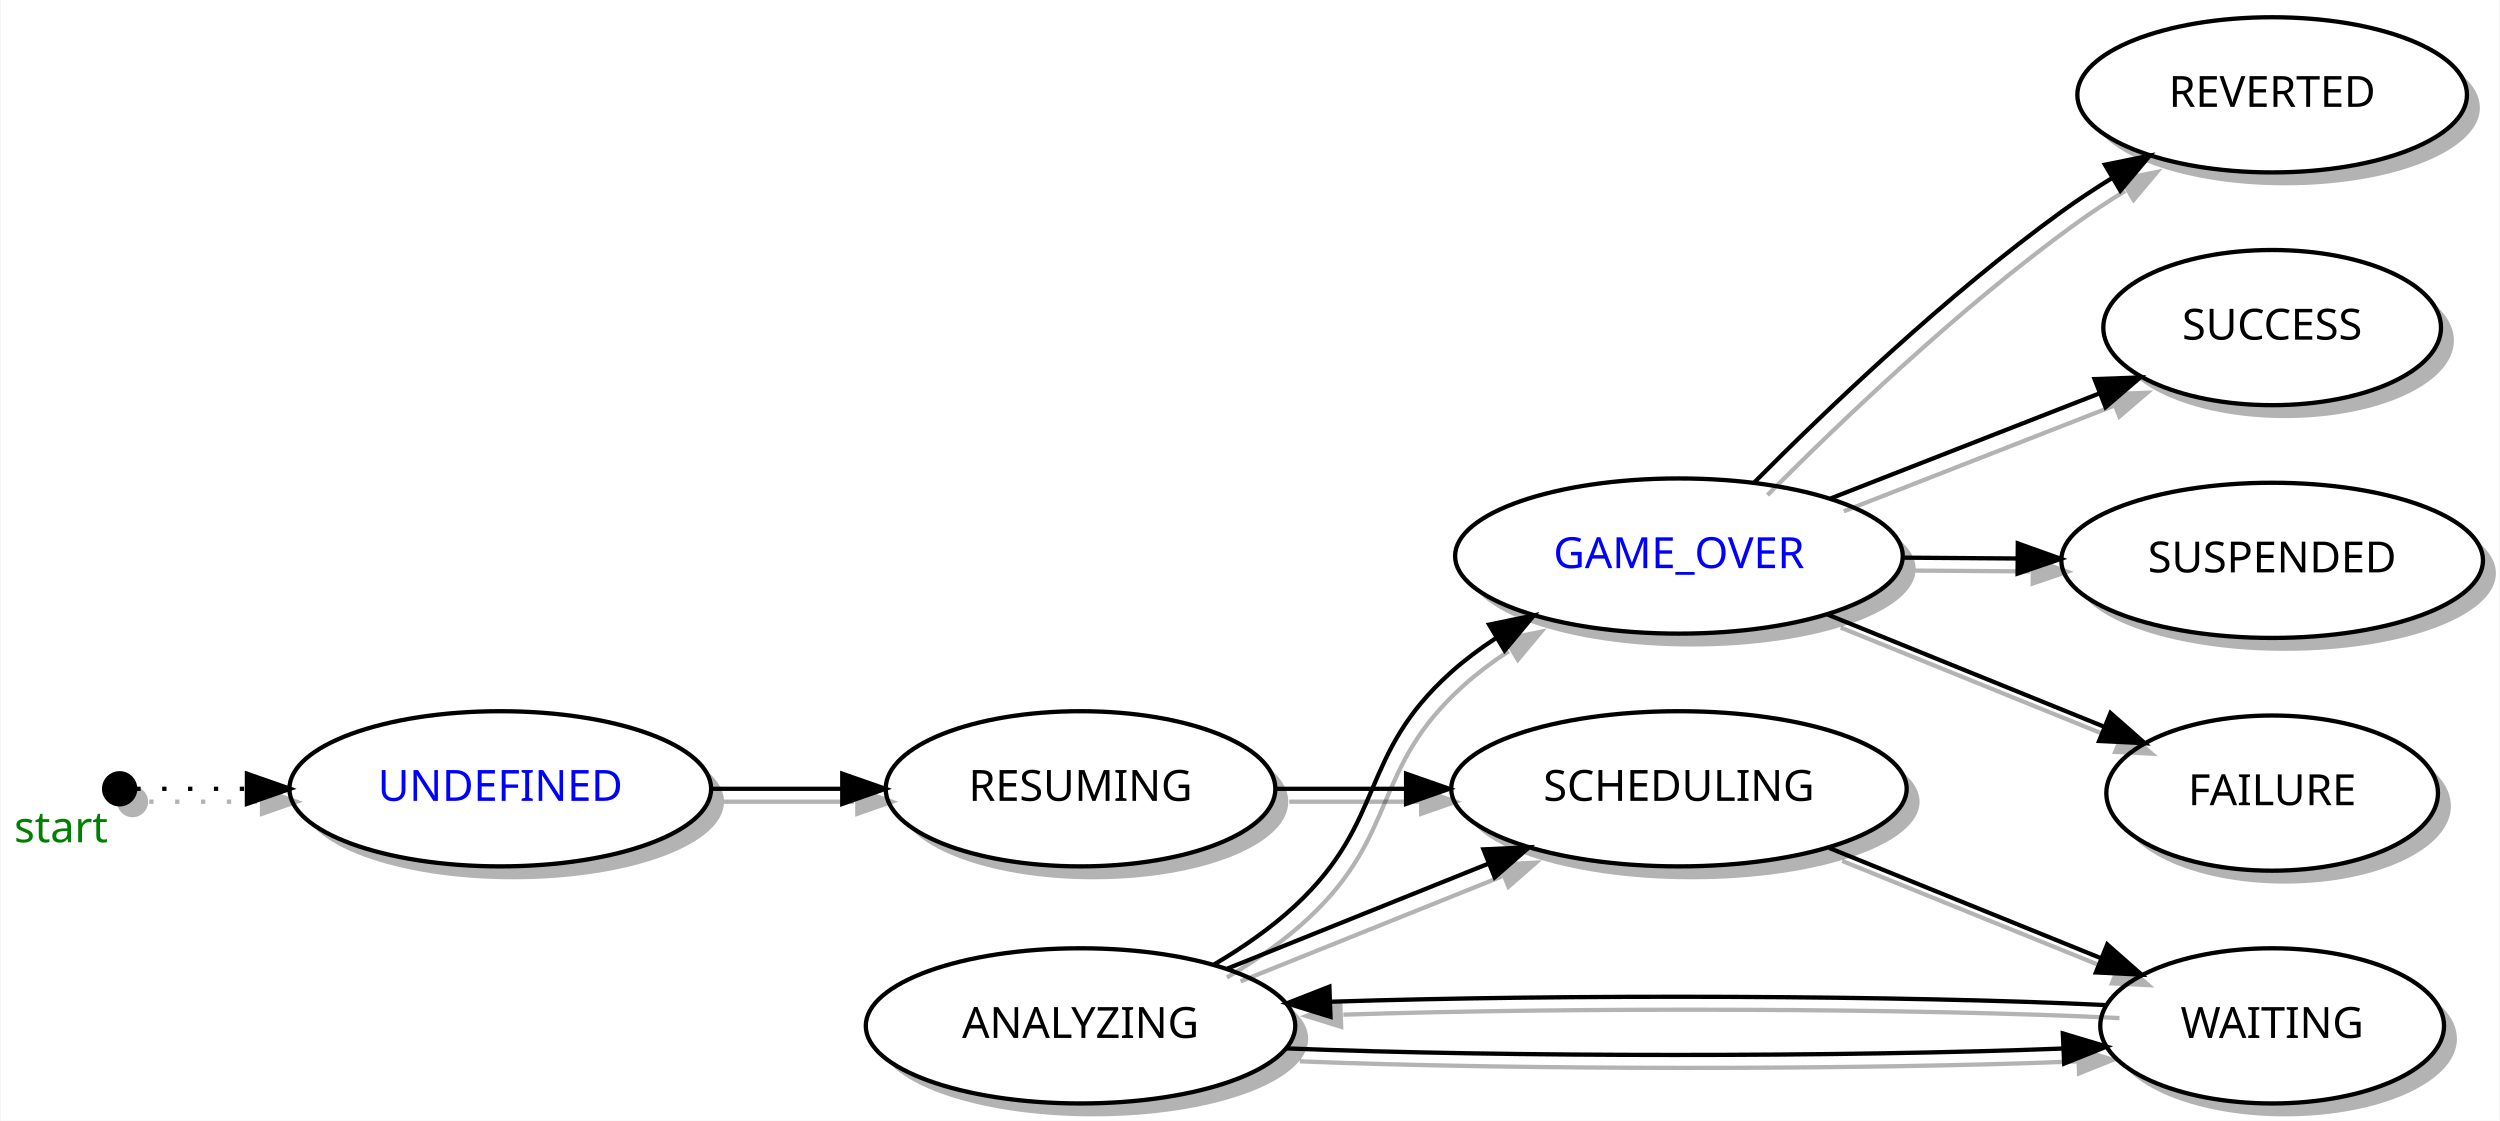
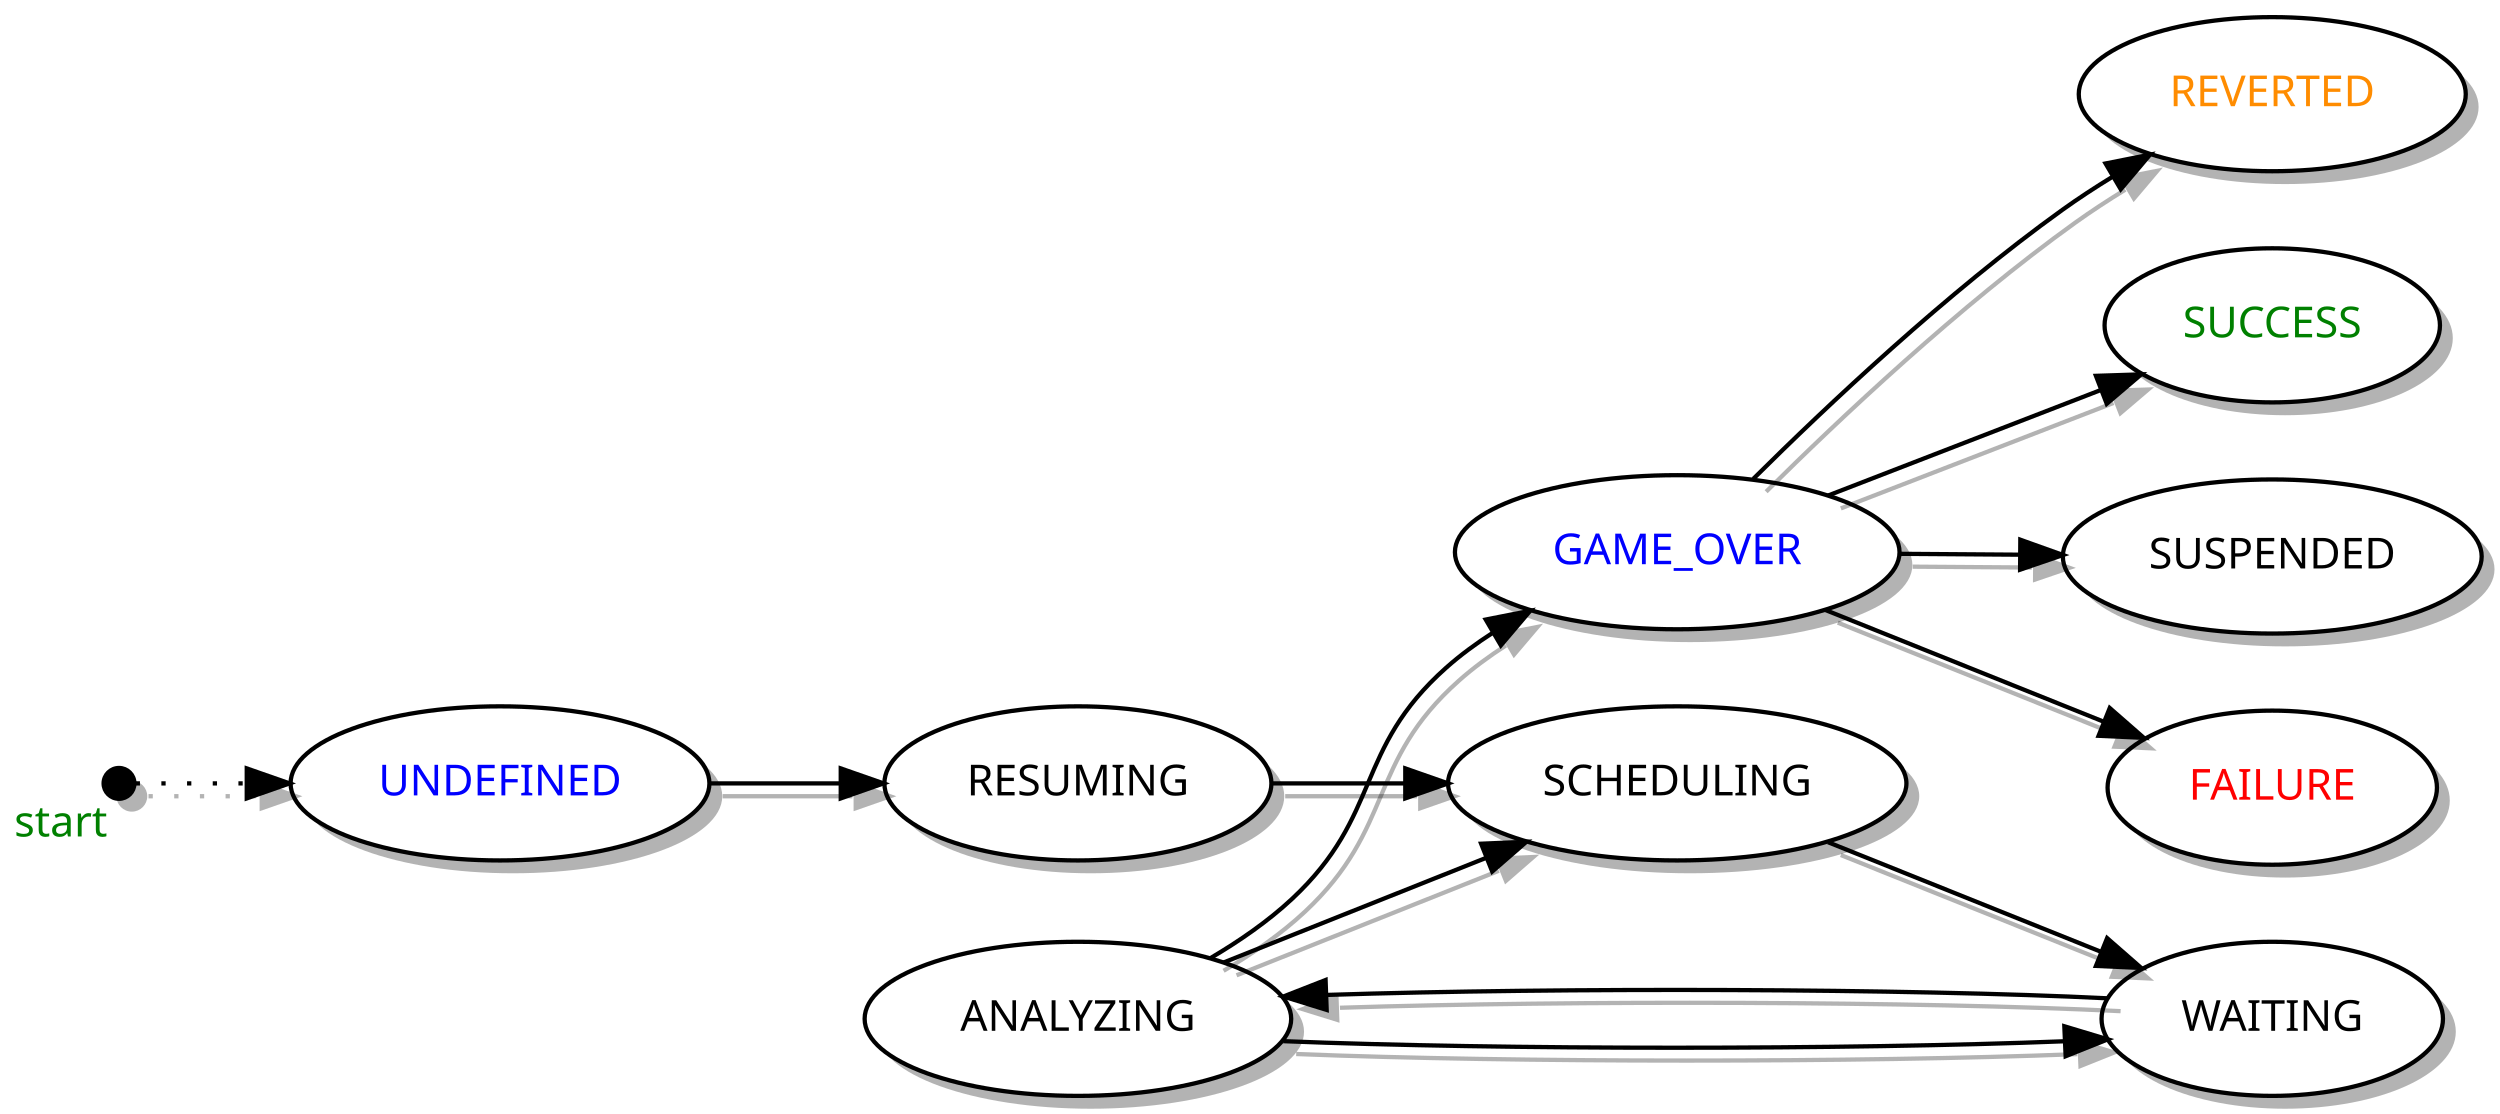
- <svg xmlns="http://www.w3.org/2000/svg" width="580pt" height="260pt" viewBox="0.00 0.00 579.69 260.00" preserveAspectRatio="xMidYMid meet" zoomAndPan="magnify" version="1.1" contentScriptType="application/ecmascript" contentStyleType="text/css">
+ <svg xmlns="http://www.w3.org/2000/svg" width="584pt" height="260pt" viewBox="0.00 0.00 583.60 260.00" preserveAspectRatio="xMidYMid meet" zoomAndPan="magnify" version="1.1" contentScriptType="application/ecmascript" contentStyleType="text/css">
  <defs>
    <linearGradient id="white" x1="0%" y1="0%" x2="0%" y2="0%">
      <stop offset="0%" style="stop-color:rgb(255,255,255);stop-opacity:1" />
    </linearGradient>
    <linearGradient id="black" x1="0%" y1="0%" x2="0%" y2="0%">
      <stop offset="0%" style="stop-color:rgb(0,0,0);stop-opacity:1" />
    </linearGradient>
    <linearGradient id="aquamarine" x1="0%" y1="0%" x2="100%" y2="100%">
      <stop offset="0%" style="stop-color:rgb(255,255,255);stop-opacity:1" />
      <stop offset="100%" style="stop-color:rgb(127,255,212);stop-opacity:1" />
    </linearGradient>
    <linearGradient id="azure" x1="0%" y1="0%" x2="100%" y2="100%">
      <stop offset="0%" style="stop-color:rgb(255,255,255);stop-opacity:1" />
      <stop offset="100%" style="stop-color:rgb(240,255,255);stop-opacity:1" />
    </linearGradient>
    <linearGradient id="blue" x1="0%" y1="0%" x2="100%" y2="100%">
      <stop offset="0%" style="stop-color:rgb(255,255,255);stop-opacity:1" />
      <stop offset="100%" style="stop-color:rgb(0,0,255);stop-opacity:1" />
    </linearGradient>
    <linearGradient id="blueviolet" x1="0%" y1="0%" x2="100%" y2="100%">
      <stop offset="0%" style="stop-color:rgb(255,255,255);stop-opacity:1" />
      <stop offset="100%" style="stop-color:rgb(138,43,226);stop-opacity:1" />
    </linearGradient>
    <linearGradient id="brown" x1="0%" y1="0%" x2="100%" y2="100%">
      <stop offset="0%" style="stop-color:rgb(255,255,255);stop-opacity:1" />
      <stop offset="100%" style="stop-color:rgb(165,42,42);stop-opacity:1" />
    </linearGradient>
    <linearGradient id="cadetblue" x1="0%" y1="0%" x2="100%" y2="100%">
      <stop offset="0%" style="stop-color:rgb(255,255,255);stop-opacity:1" />
      <stop offset="100%" style="stop-color:rgb(95,158,160);stop-opacity:1" />
    </linearGradient>
    <linearGradient id="chocolate" x1="0%" y1="0%" x2="100%" y2="100%">
      <stop offset="0%" style="stop-color:rgb(255,255,255);stop-opacity:1" />
      <stop offset="100%" style="stop-color:rgb(210,105,30);stop-opacity:1" />
    </linearGradient>
    <linearGradient id="cornflowerblue" x1="0%" y1="0%" x2="100%" y2="100%">
      <stop offset="0%" style="stop-color:rgb(255,255,255);stop-opacity:1" />
      <stop offset="100%" style="stop-color:rgb(100,149,237);stop-opacity:1" />
    </linearGradient>
    <linearGradient id="crimson" x1="0%" y1="0%" x2="100%" y2="100%">
      <stop offset="0%" style="stop-color:rgb(255,255,255);stop-opacity:1" />
      <stop offset="100%" style="stop-color:rgb(220,20,60);stop-opacity:1" />
    </linearGradient>
    <linearGradient id="cyan" x1="0%" y1="0%" x2="100%" y2="100%">
      <stop offset="0%" style="stop-color:rgb(255,255,255);stop-opacity:1" />
      <stop offset="100%" style="stop-color:rgb(0,255,255);stop-opacity:1" />
    </linearGradient>
    <linearGradient id="darkgreen" x1="0%" y1="0%" x2="100%" y2="100%">
      <stop offset="0%" style="stop-color:rgb(255,255,255);stop-opacity:1" />
      <stop offset="100%" style="stop-color:rgb(0,100,0);stop-opacity:1" />
    </linearGradient>
    <linearGradient id="darkorange" x1="0%" y1="0%" x2="100%" y2="100%">
      <stop offset="0%" style="stop-color:rgb(255,255,255);stop-opacity:1" />
      <stop offset="100%" style="stop-color:rgb(255,140,0);stop-opacity:1" />
    </linearGradient>
    <linearGradient id="gold" x1="0%" y1="0%" x2="100%" y2="100%">
      <stop offset="0%" style="stop-color:rgb(255,255,255);stop-opacity:1" />
      <stop offset="100%" style="stop-color:rgb(255,215,0);stop-opacity:1" />
    </linearGradient>
    <linearGradient id="gray" x1="0%" y1="0%" x2="100%" y2="100%">
      <stop offset="0%" style="stop-color:rgb(255,255,255);stop-opacity:1" />
      <stop offset="100%" style="stop-color:rgb(192,192,192);stop-opacity:1" />
    </linearGradient>
    <linearGradient id="greenyellow" x1="0%" y1="0%" x2="100%" y2="100%">
      <stop offset="0%" style="stop-color:rgb(255,255,255);stop-opacity:1" />
      <stop offset="100%" style="stop-color:rgb(173,255,47);stop-opacity:1" />
    </linearGradient>
    <linearGradient id="green" x1="0%" y1="0%" x2="100%" y2="100%">
      <stop offset="0%" style="stop-color:rgb(255,255,255);stop-opacity:1" />
      <stop offset="100%" style="stop-color:rgb(0,255,0);stop-opacity:1" />
    </linearGradient>
    <linearGradient id="grey" x1="0%" y1="0%" x2="100%" y2="100%">
      <stop offset="0%" style="stop-color:rgb(255,255,255);stop-opacity:1" />
      <stop offset="100%" style="stop-color:rgb(192,192,192);stop-opacity:1" />
    </linearGradient>
    <linearGradient id="hotpink" x1="0%" y1="0%" x2="100%" y2="100%">
      <stop offset="0%" style="stop-color:rgb(255,255,255);stop-opacity:1" />
      <stop offset="100%" style="stop-color:rgb(255,105,180);stop-opacity:1" />
    </linearGradient>
    <linearGradient id="indianred" x1="0%" y1="0%" x2="100%" y2="100%">
      <stop offset="0%" style="stop-color:rgb(255,255,255);stop-opacity:1" />
      <stop offset="100%" style="stop-color:rgb(205,92,92);stop-opacity:1" />
    </linearGradient>
    <linearGradient id="indigo" x1="0%" y1="0%" x2="100%" y2="100%">
      <stop offset="0%" style="stop-color:rgb(255,255,255);stop-opacity:1" />
      <stop offset="100%" style="stop-color:rgb(75,0,130);stop-opacity:1" />
    </linearGradient>
    <linearGradient id="lavender" x1="0%" y1="0%" x2="100%" y2="100%">
      <stop offset="0%" style="stop-color:rgb(255,255,255);stop-opacity:1" />
      <stop offset="100%" style="stop-color:rgb(230,230,250);stop-opacity:1" />
    </linearGradient>
    <linearGradient id="lightblue" x1="0%" y1="0%" x2="100%" y2="100%">
      <stop offset="0%" style="stop-color:rgb(255,255,255);stop-opacity:1" />
      <stop offset="100%" style="stop-color:rgb(173,216,230);stop-opacity:1" />
    </linearGradient>
    <linearGradient id="lightgray" x1="0%" y1="0%" x2="100%" y2="100%">
      <stop offset="0%" style="stop-color:rgb(255,255,255);stop-opacity:1" />
      <stop offset="100%" style="stop-color:rgb(211,211,211);stop-opacity:1" />
    </linearGradient>
    <linearGradient id="lightgrey" x1="0%" y1="0%" x2="100%" y2="100%">
      <stop offset="0%" style="stop-color:rgb(255,255,255);stop-opacity:1" />
      <stop offset="100%" style="stop-color:rgb(211,211,211);stop-opacity:1" />
    </linearGradient>
    <linearGradient id="magenta" x1="0%" y1="0%" x2="100%" y2="100%">
      <stop offset="0%" style="stop-color:rgb(255,255,255);stop-opacity:1" />
      <stop offset="100%" style="stop-color:rgb(255,0,255);stop-opacity:1" />
    </linearGradient>
    <linearGradient id="maroon" x1="0%" y1="0%" x2="100%" y2="100%">
      <stop offset="0%" style="stop-color:rgb(255,255,255);stop-opacity:1" />
      <stop offset="100%" style="stop-color:rgb(176,48,96);stop-opacity:1" />
    </linearGradient>
    <linearGradient id="mediumblue" x1="0%" y1="0%" x2="100%" y2="100%">
      <stop offset="0%" style="stop-color:rgb(255,255,255);stop-opacity:1" />
      <stop offset="100%" style="stop-color:rgb(0,0,205);stop-opacity:1" />
    </linearGradient>
    <linearGradient id="mediumpurple" x1="0%" y1="0%" x2="100%" y2="100%">
      <stop offset="0%" style="stop-color:rgb(255,255,255);stop-opacity:1" />
      <stop offset="100%" style="stop-color:rgb(147,112,219);stop-opacity:1" />
    </linearGradient>
    <linearGradient id="orange" x1="0%" y1="0%" x2="100%" y2="100%">
      <stop offset="0%" style="stop-color:rgb(255,255,255);stop-opacity:1" />
      <stop offset="100%" style="stop-color:rgb(255,165,0);stop-opacity:1" />
    </linearGradient>
    <linearGradient id="pink" x1="0%" y1="0%" x2="100%" y2="100%">
      <stop offset="0%" style="stop-color:rgb(255,255,255);stop-opacity:1" />
      <stop offset="100%" style="stop-color:rgb(255,192,203);stop-opacity:1" />
    </linearGradient>
    <linearGradient id="purple" x1="0%" y1="0%" x2="100%" y2="100%">
      <stop offset="0%" style="stop-color:rgb(255,255,255);stop-opacity:1" />
      <stop offset="100%" style="stop-color:rgb(160,32,240);stop-opacity:1" />
    </linearGradient>
    <linearGradient id="red" x1="0%" y1="0%" x2="100%" y2="100%">
      <stop offset="0%" style="stop-color:rgb(255,255,255);stop-opacity:1" />
      <stop offset="100%" style="stop-color:rgb(255,0,0);stop-opacity:1" />
    </linearGradient>
    <linearGradient id="steelblue" x1="0%" y1="0%" x2="100%" y2="100%">
      <stop offset="0%" style="stop-color:rgb(255,255,255);stop-opacity:1" />
      <stop offset="100%" style="stop-color:rgb(70,130,180);stop-opacity:1" />
    </linearGradient>
    <linearGradient id="violet" x1="0%" y1="0%" x2="100%" y2="100%">
      <stop offset="0%" style="stop-color:rgb(255,255,255);stop-opacity:1" />
      <stop offset="100%" style="stop-color:rgb(238,130,238);stop-opacity:1" />
    </linearGradient>
    <linearGradient id="yellow" x1="0%" y1="0%" x2="100%" y2="100%">
      <stop offset="0%" style="stop-color:rgb(255,255,255);stop-opacity:1" />
      <stop offset="100%" style="stop-color:rgb(255,255,0);stop-opacity:1" />
    </linearGradient>
    <linearGradient id="none" x1="0%" y1="0%" x2="100%" y2="100%">
      <stop offset="0%" style="stop-color:rgb(255,255,255);stop-opacity:1" />
      <stop offset="100%" style="stop-color:rgb(255,255,255);stop-opacity:1" />
    </linearGradient>
  </defs>
  <g id="graph0" class="graph" transform="scale(1 1) rotate(0) translate(4 256)">
-     <polygon fill="white" stroke="none" points="-4,4 -4,-256 575.691,-256 575.691,4 -4,4" />
+     <polygon fill="white" stroke="white" points="-4,4 -4,-256 579.6,-256 579.6,4 -4,4" />
    <g id="node1" class="node">
-       <ellipse fill="none" stroke="black" cx="385.357" cy="-127" rx="51.931" ry="18" style="fill: black; stroke: none; fill-opacity:0.3" transform="translate(3,3)" />
-       <ellipse fill="none" stroke="black" cx="385.357" cy="-127" rx="51.931" ry="18" style="fill:url(#none);stroke:black;" />
-       <text text-anchor="middle" x="385.357" y="-124.2" font-family="Times,serif" font-size="11.00" fill="blue" style="font-size:10px; font-family:Verdana">GAME_OVER</text>
+       <ellipse fill="none" stroke="black" cx="387.6" cy="-127" rx="51.931" ry="18" style="fill: black; stroke: none; fill-opacity:0.3" transform="translate(3,3)" />
+       <ellipse fill="none" stroke="black" cx="387.6" cy="-127" rx="51.931" ry="18" style="fill:url(#none);stroke:black;" />
+       <text text-anchor="middle" x="387.6" y="-124.2" font-family="Times,serif" font-size="11.00" fill="blue" style="font-size:10px; font-family:Verdana">GAME_OVER</text>
    </g>
    <g id="node2" class="node">
-       <ellipse fill="none" stroke="black" cx="522.983" cy="-234" rx="45.201" ry="18" style="fill: black; stroke: none; fill-opacity:0.3" transform="translate(3,3)" />
-       <ellipse fill="none" stroke="black" cx="522.983" cy="-234" rx="45.201" ry="18" style="fill:url(#none);stroke:black;" />
-       <text text-anchor="middle" x="522.983" y="-231.2" font-family="Times,serif" font-size="11.00" style="font-size:10px; font-family:Verdana">REVERTED</text>
+       <ellipse fill="none" stroke="black" cx="526.6" cy="-234" rx="45.201" ry="18" style="fill: black; stroke: none; fill-opacity:0.3" transform="translate(3,3)" />
+       <ellipse fill="none" stroke="black" cx="526.6" cy="-234" rx="45.201" ry="18" style="fill:url(#none);stroke:black;" />
+       <text text-anchor="middle" x="526.6" y="-231.2" font-family="Times,serif" font-size="11.00" fill="darkorange" style="font-size:10px; font-family:Verdana">REVERTED</text>
    </g>
    <g id="edge1" class="edge">
-       <polygon fill="black" stroke="black" points="484.197,-217.79 494.584,-219.879 487.766,-211.769 484.197,-217.79" style="fill: black; stroke: none; fill-opacity:0.3" transform="translate(3,3)" />
-       <path fill="none" stroke="black" d="M402.891,-144.144C419.872,-161.228 447.529,-187.637 474.274,-207 477.929,-209.646 481.866,-212.238 485.855,-214.705" style="fill: none; stroke: black; stroke-opacity:0.3" transform="translate(3,3)" />
-       <polygon fill="black" stroke="black" points="484.197,-217.79 494.584,-219.879 487.766,-211.769 484.197,-217.79" style="fill:url(#black);stroke:black;" />
-       <path fill="none" stroke="black" d="M402.891,-144.144C419.872,-161.228 447.529,-187.637 474.274,-207 477.929,-209.646 481.866,-212.238 485.855,-214.705" />
+       <polygon fill="black" stroke="black" points="487.655,-217.812 498.049,-219.87 491.207,-211.78 487.655,-217.812" style="fill: black; stroke: none; fill-opacity:0.3" transform="translate(3,3)" />
+       <path fill="none" stroke="black" d="M405.365,-144.138C422.577,-161.218 450.59,-187.623 477.6,-207 481.283,-209.642 485.248,-212.231 489.264,-214.697" style="fill: none; stroke: black; stroke-opacity:0.3" transform="translate(3,3)" />
+       <polygon fill="black" stroke="black" points="487.655,-217.812 498.049,-219.87 491.207,-211.78 487.655,-217.812" style="fill:url(#black);stroke:black;" />
+       <path fill="none" stroke="black" d="M405.365,-144.138C422.577,-161.218 450.59,-187.623 477.6,-207 481.283,-209.642 485.248,-212.231 489.264,-214.697" />
    </g>
    <g id="node3" class="node">
-       <ellipse fill="none" stroke="black" cx="522.983" cy="-180" rx="39.174" ry="18" style="fill: black; stroke: none; fill-opacity:0.3" transform="translate(3,3)" />
-       <ellipse fill="none" stroke="black" cx="522.983" cy="-180" rx="39.174" ry="18" style="fill:url(#none);stroke:black;" />
-       <text text-anchor="middle" x="522.983" y="-177.2" font-family="Times,serif" font-size="11.00" style="font-size:10px; font-family:Verdana">SUCCESS</text>
+       <ellipse fill="none" stroke="black" cx="526.6" cy="-180" rx="39.174" ry="18" style="fill: black; stroke: none; fill-opacity:0.3" transform="translate(3,3)" />
+       <ellipse fill="none" stroke="black" cx="526.6" cy="-180" rx="39.174" ry="18" style="fill:url(#none);stroke:black;" />
+       <text text-anchor="middle" x="526.6" y="-177.2" font-family="Times,serif" font-size="11.00" fill="green" style="font-size:10px; font-family:Verdana">SUCCESS</text>
    </g>
    <g id="edge2" class="edge">
-       <polygon fill="black" stroke="black" points="481.788,-168.05 492.376,-168.43 484.336,-161.531 481.788,-168.05" style="fill: black; stroke: none; fill-opacity:0.3" transform="translate(3,3)" />
-       <path fill="none" stroke="black" d="M420.581,-140.374C439.598,-147.806 463.331,-157.08 483.054,-164.787" style="fill: none; stroke: black; stroke-opacity:0.3" transform="translate(3,3)" />
-       <polygon fill="black" stroke="black" points="481.788,-168.05 492.376,-168.43 484.336,-161.531 481.788,-168.05" style="fill:url(#black);stroke:black;" />
-       <path fill="none" stroke="black" d="M420.581,-140.374C439.598,-147.806 463.331,-157.08 483.054,-164.787" />
+       <polygon fill="black" stroke="black" points="485.408,-168.204 495.997,-168.548 487.933,-161.675 485.408,-168.204" style="fill: black; stroke: none; fill-opacity:0.3" transform="translate(3,3)" />
+       <path fill="none" stroke="black" d="M422.817,-140.237C442.161,-147.721 466.418,-157.105 486.509,-164.877" style="fill: none; stroke: black; stroke-opacity:0.3" transform="translate(3,3)" />
+       <polygon fill="black" stroke="black" points="485.408,-168.204 495.997,-168.548 487.933,-161.675 485.408,-168.204" style="fill:url(#black);stroke:black;" />
+       <path fill="none" stroke="black" d="M422.817,-140.237C442.161,-147.721 466.418,-157.105 486.509,-164.877" />
    </g>
    <g id="node4" class="node">
-       <ellipse fill="none" stroke="black" cx="522.983" cy="-126" rx="48.918" ry="18" style="fill: black; stroke: none; fill-opacity:0.3" transform="translate(3,3)" />
-       <ellipse fill="none" stroke="black" cx="522.983" cy="-126" rx="48.918" ry="18" style="fill:url(#none);stroke:black;" />
-       <text text-anchor="middle" x="522.983" y="-123.2" font-family="Times,serif" font-size="11.00" style="font-size:10px; font-family:Verdana">SUSPENDED</text>
+       <ellipse fill="none" stroke="black" cx="526.6" cy="-126" rx="48.918" ry="18" style="fill: black; stroke: none; fill-opacity:0.3" transform="translate(3,3)" />
+       <ellipse fill="none" stroke="black" cx="526.6" cy="-126" rx="48.918" ry="18" style="fill:url(#none);stroke:black;" />
+       <text text-anchor="middle" x="526.6" y="-123.2" font-family="Times,serif" font-size="11.00" style="font-size:10px; font-family:Verdana">SUSPENDED</text>
    </g>
    <g id="edge3" class="edge">
-       <polygon fill="black" stroke="black" points="463.977,-129.928 473.951,-126.354 463.926,-122.928 463.977,-129.928" style="fill: black; stroke: none; fill-opacity:0.3" transform="translate(3,3)" />
-       <path fill="none" stroke="black" d="M437.245,-126.625C445.889,-126.561 454.924,-126.494 463.74,-126.429" style="fill: none; stroke: black; stroke-opacity:0.3" transform="translate(3,3)" />
-       <polygon fill="black" stroke="black" points="463.977,-129.928 473.951,-126.354 463.926,-122.928 463.977,-129.928" style="fill:url(#black);stroke:black;" />
-       <path fill="none" stroke="black" d="M437.245,-126.625C445.889,-126.561 454.924,-126.494 463.74,-126.429" />
+       <polygon fill="black" stroke="black" points="467.746,-129.922 477.72,-126.349 467.695,-122.923 467.746,-129.922" style="fill: black; stroke: none; fill-opacity:0.3" transform="translate(3,3)" />
+       <path fill="none" stroke="black" d="M439.614,-126.628C448.679,-126.561 458.182,-126.492 467.427,-126.425" style="fill: none; stroke: black; stroke-opacity:0.3" transform="translate(3,3)" />
+       <polygon fill="black" stroke="black" points="467.746,-129.922 477.72,-126.349 467.695,-122.923 467.746,-129.922" style="fill:url(#black);stroke:black;" />
+       <path fill="none" stroke="black" d="M439.614,-126.628C448.679,-126.561 458.182,-126.492 467.427,-126.425" />
    </g>
    <g id="node5" class="node">
-       <ellipse fill="none" stroke="black" cx="522.983" cy="-72" rx="38.471" ry="18" style="fill: black; stroke: none; fill-opacity:0.3" transform="translate(3,3)" />
-       <ellipse fill="none" stroke="black" cx="522.983" cy="-72" rx="38.471" ry="18" style="fill:url(#none);stroke:black;" />
-       <text text-anchor="middle" x="522.983" y="-69.2" font-family="Times,serif" font-size="11.00" style="font-size:10px; font-family:Verdana">FAILURE</text>
+       <ellipse fill="none" stroke="black" cx="526.6" cy="-72" rx="38.471" ry="18" style="fill: black; stroke: none; fill-opacity:0.3" transform="translate(3,3)" />
+       <ellipse fill="none" stroke="black" cx="526.6" cy="-72" rx="38.471" ry="18" style="fill:url(#none);stroke:black;" />
+       <text text-anchor="middle" x="526.6" y="-69.2" font-family="Times,serif" font-size="11.00" fill="red" style="font-size:10px; font-family:Verdana">FAILURE</text>
    </g>
    <g id="edge4" class="edge">
-       <polygon fill="black" stroke="black" points="485.475,-90.582 493.427,-83.58 482.845,-84.095 485.475,-90.582" style="fill: black; stroke: none; fill-opacity:0.3" transform="translate(3,3)" />
-       <path fill="none" stroke="black" d="M419.882,-113.404C439.297,-105.531 463.8,-95.595 483.935,-87.429" style="fill: none; stroke: black; stroke-opacity:0.3" transform="translate(3,3)" />
-       <polygon fill="black" stroke="black" points="485.475,-90.582 493.427,-83.58 482.845,-84.095 485.475,-90.582" style="fill:url(#black);stroke:black;" />
-       <path fill="none" stroke="black" d="M419.882,-113.404C439.297,-105.531 463.8,-95.595 483.935,-87.429" />
+       <polygon fill="black" stroke="black" points="488.633,-90.612 496.609,-83.639 486.025,-84.117 488.633,-90.612" style="fill: black; stroke: none; fill-opacity:0.3" transform="translate(3,3)" />
+       <path fill="none" stroke="black" d="M422.114,-113.545C441.809,-105.639 466.779,-95.614 487.256,-87.394" style="fill: none; stroke: black; stroke-opacity:0.3" transform="translate(3,3)" />
+       <polygon fill="black" stroke="black" points="488.633,-90.612 496.609,-83.639 486.025,-84.117 488.633,-90.612" style="fill:url(#black);stroke:black;" />
+       <path fill="none" stroke="black" d="M422.114,-113.545C441.809,-105.639 466.779,-95.614 487.256,-87.394" />
    </g>
    <g id="node6" class="node">
-       <ellipse fill="none" stroke="black" cx="111.908" cy="-73" rx="48.918" ry="18" style="fill: black; stroke: none; fill-opacity:0.3" transform="translate(3,3)" />
-       <ellipse fill="none" stroke="black" cx="111.908" cy="-73" rx="48.918" ry="18" style="fill:url(#none);stroke:black;" />
-       <text text-anchor="middle" x="111.908" y="-70.2" font-family="Times,serif" font-size="11.00" fill="blue" style="font-size:10px; font-family:Verdana">UNDEFINED</text>
+       <ellipse fill="none" stroke="black" cx="112.6" cy="-73" rx="48.918" ry="18" style="fill: black; stroke: none; fill-opacity:0.3" transform="translate(3,3)" />
+       <ellipse fill="none" stroke="black" cx="112.6" cy="-73" rx="48.918" ry="18" style="fill:url(#none);stroke:black;" />
+       <text text-anchor="middle" x="112.6" y="-70.2" font-family="Times,serif" font-size="11.00" fill="blue" style="font-size:10px; font-family:Verdana">UNDEFINED</text>
    </g>
    <g id="node7" class="node">
-       <ellipse fill="none" stroke="black" cx="246.528" cy="-73" rx="45.201" ry="18" style="fill: black; stroke: none; fill-opacity:0.3" transform="translate(3,3)" />
-       <ellipse fill="none" stroke="black" cx="246.528" cy="-73" rx="45.201" ry="18" style="fill:url(#none);stroke:black;" />
-       <text text-anchor="middle" x="246.528" y="-70.2" font-family="Times,serif" font-size="11.00" style="font-size:10px; font-family:Verdana">RESUMING</text>
+       <ellipse fill="none" stroke="black" cx="247.6" cy="-73" rx="45.201" ry="18" style="fill: black; stroke: none; fill-opacity:0.3" transform="translate(3,3)" />
+       <ellipse fill="none" stroke="black" cx="247.6" cy="-73" rx="45.201" ry="18" style="fill:url(#none);stroke:black;" />
+       <text text-anchor="middle" x="247.6" y="-70.2" font-family="Times,serif" font-size="11.00" style="font-size:10px; font-family:Verdana">RESUMING</text>
    </g>
    <g id="edge5" class="edge">
-       <polygon fill="black" stroke="black" points="191.252,-76.5 201.252,-73 191.252,-69.5 191.252,-76.5" style="fill: black; stroke: none; fill-opacity:0.3" transform="translate(3,3)" />
-       <path fill="none" stroke="black" d="M160.787,-73C170.589,-73 180.974,-73 190.989,-73" style="fill: none; stroke: black; stroke-opacity:0.3" transform="translate(3,3)" />
-       <polygon fill="black" stroke="black" points="191.252,-76.5 201.252,-73 191.252,-69.5 191.252,-76.5" style="fill:url(#black);stroke:black;" />
-       <path fill="none" stroke="black" d="M160.787,-73C170.589,-73 180.974,-73 190.989,-73" />
+       <polygon fill="black" stroke="black" points="192.197,-76.5 202.197,-73 192.197,-69.5 192.197,-76.5" style="fill: black; stroke: none; fill-opacity:0.3" transform="translate(3,3)" />
+       <path fill="none" stroke="black" d="M161.616,-73C171.446,-73 181.861,-73 191.905,-73" style="fill: none; stroke: black; stroke-opacity:0.3" transform="translate(3,3)" />
+       <polygon fill="black" stroke="black" points="192.197,-76.5 202.197,-73 192.197,-69.5 192.197,-76.5" style="fill:url(#black);stroke:black;" />
+       <path fill="none" stroke="black" d="M161.616,-73C171.446,-73 181.861,-73 191.905,-73" />
    </g>
    <g id="node9" class="node">
-       <ellipse fill="none" stroke="black" cx="385.357" cy="-73" rx="52.836" ry="18" style="fill: black; stroke: none; fill-opacity:0.3" transform="translate(3,3)" />
-       <ellipse fill="none" stroke="black" cx="385.357" cy="-73" rx="52.836" ry="18" style="fill:url(#none);stroke:black;" />
-       <text text-anchor="middle" x="385.357" y="-70.2" font-family="Times,serif" font-size="11.00" style="font-size:10px; font-family:Verdana">SCHEDULING</text>
+       <ellipse fill="none" stroke="black" cx="387.6" cy="-73" rx="53.538" ry="18" style="fill: black; stroke: none; fill-opacity:0.3" transform="translate(3,3)" />
+       <ellipse fill="none" stroke="black" cx="387.6" cy="-73" rx="53.538" ry="18" style="fill:url(#none);stroke:black;" />
+       <text text-anchor="middle" x="387.6" y="-70.2" font-family="Times,serif" font-size="11.00" style="font-size:10px; font-family:Verdana">SCHEDULING</text>
    </g>
    <g id="edge9" class="edge">
-       <polygon fill="black" stroke="black" points="322.057,-76.5 332.057,-73 322.057,-69.5 322.057,-76.5" style="fill: black; stroke: none; fill-opacity:0.3" transform="translate(3,3)" />
-       <path fill="none" stroke="black" d="M291.952,-73C301.55,-73 311.87,-73 322.01,-73" style="fill: none; stroke: black; stroke-opacity:0.3" transform="translate(3,3)" />
-       <polygon fill="black" stroke="black" points="322.057,-76.5 332.057,-73 322.057,-69.5 322.057,-76.5" style="fill:url(#black);stroke:black;" />
-       <path fill="none" stroke="black" d="M291.952,-73C301.55,-73 311.87,-73 322.01,-73" />
+       <polygon fill="black" stroke="black" points="324.074,-76.5 334.074,-73 324.074,-69.5 324.074,-76.5" style="fill: black; stroke: none; fill-opacity:0.3" transform="translate(3,3)" />
+       <path fill="none" stroke="black" d="M293.024,-73C302.833,-73 313.405,-73 323.789,-73" style="fill: none; stroke: black; stroke-opacity:0.3" transform="translate(3,3)" />
+       <polygon fill="black" stroke="black" points="324.074,-76.5 334.074,-73 324.074,-69.5 324.074,-76.5" style="fill:url(#black);stroke:black;" />
+       <path fill="none" stroke="black" d="M293.024,-73C302.833,-73 313.405,-73 323.789,-73" />
    </g>
    <g id="node8" class="node">
-       <ellipse fill="none" stroke="black" cx="246.528" cy="-18" rx="49.822" ry="18" style="fill: black; stroke: none; fill-opacity:0.3" transform="translate(3,3)" />
-       <ellipse fill="none" stroke="black" cx="246.528" cy="-18" rx="49.822" ry="18" style="fill:url(#none);stroke:black;" />
-       <text text-anchor="middle" x="246.528" y="-15.2" font-family="Times,serif" font-size="11.00" style="font-size:10px; font-family:Verdana">ANALYZING</text>
+       <ellipse fill="none" stroke="black" cx="247.6" cy="-18" rx="49.822" ry="18" style="fill: black; stroke: none; fill-opacity:0.3" transform="translate(3,3)" />
+       <ellipse fill="none" stroke="black" cx="247.6" cy="-18" rx="49.822" ry="18" style="fill:url(#none);stroke:black;" />
+       <text text-anchor="middle" x="247.6" y="-15.2" font-family="Times,serif" font-size="11.00" style="font-size:10px; font-family:Verdana">ANALYZING</text>
    </g>
    <g id="edge6" class="edge">
-       <polygon fill="black" stroke="black" points="341.324,-111.094 351.702,-113.225 344.918,-105.087 341.324,-111.094" style="fill: black; stroke: none; fill-opacity:0.3" transform="translate(3,3)" />
-       <path fill="none" stroke="black" d="M277.495,-32.23C284.143,-36.156 290.862,-40.79 296.439,-46 317.517,-65.69 310.967,-80.739 332.439,-100 335.629,-102.862 339.178,-105.514 342.881,-107.947" style="fill: none; stroke: black; stroke-opacity:0.3" transform="translate(3,3)" />
-       <polygon fill="black" stroke="black" points="341.324,-111.094 351.702,-113.225 344.918,-105.087 341.324,-111.094" style="fill:url(#black);stroke:black;" />
-       <path fill="none" stroke="black" d="M277.495,-32.23C284.143,-36.156 290.862,-40.79 296.439,-46 317.517,-65.69 310.967,-80.739 332.439,-100 335.629,-102.862 339.178,-105.514 342.881,-107.947" />
+       <polygon fill="black" stroke="black" points="342.863,-111.277 353.26,-113.314 346.403,-105.238 342.863,-111.277" style="fill: black; stroke: none; fill-opacity:0.3" transform="translate(3,3)" />
+       <path fill="none" stroke="black" d="M278.622,-32.222C285.282,-36.149 292.013,-40.785 297.6,-46 318.686,-65.682 312.048,-80.829 333.6,-100 336.946,-102.976 340.678,-105.718 344.571,-108.221" style="fill: none; stroke: black; stroke-opacity:0.3" transform="translate(3,3)" />
+       <polygon fill="black" stroke="black" points="342.863,-111.277 353.26,-113.314 346.403,-105.238 342.863,-111.277" style="fill:url(#black);stroke:black;" />
+       <path fill="none" stroke="black" d="M278.622,-32.222C285.282,-36.149 292.013,-40.785 297.6,-46 318.686,-65.682 312.048,-80.829 333.6,-100 336.946,-102.976 340.678,-105.718 344.571,-108.221" />
    </g>
    <g id="edge7" class="edge">
-       <polygon fill="black" stroke="black" points="340.005,-58.944 350.589,-59.427 342.615,-52.449 340.005,-58.944" style="fill: black; stroke: none; fill-opacity:0.3" transform="translate(3,3)" />
-       <path fill="none" stroke="black" d="M280.65,-31.314C298.866,-38.636 321.678,-47.806 341.266,-55.679" style="fill: none; stroke: black; stroke-opacity:0.3" transform="translate(3,3)" />
-       <polygon fill="black" stroke="black" points="340.005,-58.944 350.589,-59.427 342.615,-52.449 340.005,-58.944" style="fill:url(#black);stroke:black;" />
-       <path fill="none" stroke="black" d="M280.65,-31.314C298.866,-38.636 321.678,-47.806 341.266,-55.679" />
+       <polygon fill="black" stroke="black" points="341.789,-58.908 352.374,-59.359 344.38,-52.406 341.789,-58.908" style="fill: black; stroke: none; fill-opacity:0.3" transform="translate(3,3)" />
+       <path fill="none" stroke="black" d="M281.654,-31.174C300.019,-38.493 323.097,-47.691 342.932,-55.596" style="fill: none; stroke: black; stroke-opacity:0.3" transform="translate(3,3)" />
+       <polygon fill="black" stroke="black" points="341.789,-58.908 352.374,-59.359 344.38,-52.406 341.789,-58.908" style="fill:url(#black);stroke:black;" />
+       <path fill="none" stroke="black" d="M281.654,-31.174C300.019,-38.493 323.097,-47.691 342.932,-55.596" />
    </g>
    <g id="node10" class="node">
-       <ellipse fill="none" stroke="black" cx="522.983" cy="-18" rx="39.877" ry="18" style="fill: black; stroke: none; fill-opacity:0.3" transform="translate(3,3)" />
-       <ellipse fill="none" stroke="black" cx="522.983" cy="-18" rx="39.877" ry="18" style="fill:url(#none);stroke:black;" />
-       <text text-anchor="middle" x="522.983" y="-15.2" font-family="Times,serif" font-size="11.00" style="font-size:10px; font-family:Verdana">WAITING</text>
+       <ellipse fill="none" stroke="black" cx="526.6" cy="-18" rx="39.877" ry="18" style="fill: black; stroke: none; fill-opacity:0.3" transform="translate(3,3)" />
+       <ellipse fill="none" stroke="black" cx="526.6" cy="-18" rx="39.877" ry="18" style="fill:url(#none);stroke:black;" />
+       <text text-anchor="middle" x="526.6" y="-15.2" font-family="Times,serif" font-size="11.00" style="font-size:10px; font-family:Verdana">WAITING</text>
    </g>
    <g id="edge8" class="edge">
-       <polygon fill="black" stroke="black" points="474.42,-16.245 484.565,-13.191 474.73,-9.252 474.42,-16.245" style="fill: black; stroke: none; fill-opacity:0.3" transform="translate(3,3)" />
-       <path fill="none" stroke="black" d="M294.396,-12.771C344.671,-10.751 424.074,-10.743 474.561,-12.748" style="fill: none; stroke: black; stroke-opacity:0.3" transform="translate(3,3)" />
-       <polygon fill="black" stroke="black" points="474.42,-16.245 484.565,-13.191 474.73,-9.252 474.42,-16.245" style="fill:url(#black);stroke:black;" />
-       <path fill="none" stroke="black" d="M294.396,-12.771C344.671,-10.751 424.074,-10.743 474.561,-12.748" />
+       <polygon fill="black" stroke="black" points="478.026,-16.263 488.171,-13.208 478.335,-9.27 478.026,-16.263" style="fill: black; stroke: none; fill-opacity:0.3" transform="translate(3,3)" />
+       <path fill="none" stroke="black" d="M295.589,-12.783C346.42,-10.746 427.017,-10.739 478.061,-12.761" style="fill: none; stroke: black; stroke-opacity:0.3" transform="translate(3,3)" />
+       <polygon fill="black" stroke="black" points="478.026,-16.263 488.171,-13.208 478.335,-9.27 478.026,-16.263" style="fill:url(#black);stroke:black;" />
+       <path fill="none" stroke="black" d="M295.589,-12.783C346.42,-10.746 427.017,-10.739 478.061,-12.761" />
    </g>
    <g id="edge10" class="edge">
-       <polygon fill="black" stroke="black" points="484.725,-36.886 492.676,-29.884 482.094,-30.399 484.725,-36.886" style="fill: black; stroke: none; fill-opacity:0.3" transform="translate(3,3)" />
-       <path fill="none" stroke="black" d="M420.231,-59.263C439.38,-51.498 463.394,-41.759 483.283,-33.694" style="fill: none; stroke: black; stroke-opacity:0.3" transform="translate(3,3)" />
-       <polygon fill="black" stroke="black" points="484.725,-36.886 492.676,-29.884 482.094,-30.399 484.725,-36.886" style="fill:url(#black);stroke:black;" />
-       <path fill="none" stroke="black" d="M420.231,-59.263C439.38,-51.498 463.394,-41.759 483.283,-33.694" />
+       <polygon fill="black" stroke="black" points="488.021,-36.858 495.997,-29.884 485.413,-30.362 488.021,-36.858" style="fill: black; stroke: none; fill-opacity:0.3" transform="translate(3,3)" />
+       <path fill="none" stroke="black" d="M422.817,-59.263C442.161,-51.498 466.418,-41.759 486.509,-33.694" style="fill: none; stroke: black; stroke-opacity:0.3" transform="translate(3,3)" />
+       <polygon fill="black" stroke="black" points="488.021,-36.858 495.997,-29.884 485.413,-30.362 488.021,-36.858" style="fill:url(#black);stroke:black;" />
+       <path fill="none" stroke="black" d="M422.817,-59.263C442.161,-51.498 466.418,-41.759 486.509,-33.694" />
    </g>
    <g id="edge11" class="edge">
-       <polygon fill="black" stroke="black" points="304.517,-20.095 294.396,-23.23 304.263,-27.09 304.517,-20.095" style="fill: black; stroke: none; fill-opacity:0.3" transform="translate(3,3)" />
-       <path fill="none" stroke="black" d="M484.565,-22.808C438.144,-25.101 358.534,-25.363 304.508,-23.596" style="fill: none; stroke: black; stroke-opacity:0.3" transform="translate(3,3)" />
-       <polygon fill="black" stroke="black" points="304.517,-20.095 294.396,-23.23 304.263,-27.09 304.517,-20.095" style="fill:url(#black);stroke:black;" />
-       <path fill="none" stroke="black" d="M484.565,-22.808C438.144,-25.101 358.534,-25.363 304.508,-23.596" />
+       <polygon fill="black" stroke="black" points="305.709,-20.081 295.589,-23.217 305.456,-27.076 305.709,-20.081" style="fill: black; stroke: none; fill-opacity:0.3" transform="translate(3,3)" />
+       <path fill="none" stroke="black" d="M488.171,-22.792C441.285,-25.103 360.479,-25.368 305.816,-23.587" style="fill: none; stroke: black; stroke-opacity:0.3" transform="translate(3,3)" />
+       <polygon fill="black" stroke="black" points="305.709,-20.081 295.589,-23.217 305.456,-27.076 305.709,-20.081" style="fill:url(#black);stroke:black;" />
+       <path fill="none" stroke="black" d="M488.171,-22.792C441.285,-25.103 360.479,-25.368 305.816,-23.587" />
    </g>
    <g id="node11" class="node">
      <ellipse fill="black" stroke="black" cx="23.6" cy="-73" rx="3.6" ry="3.6" style="fill: black; stroke: none; fill-opacity:0.3" transform="translate(3,3)" />
      <ellipse fill="black" stroke="black" cx="23.6" cy="-73" rx="3.6" ry="3.6" style="fill:url(#black);stroke:black;" />
      <text text-anchor="middle" x="10" y="-60.6" font-family="Times,serif" font-size="11.00" fill="green" style="font-size:10px; font-family:Verdana">start</text>
    </g>
    <g id="edge12" class="edge">
-       <polygon fill="black" stroke="black" points="53.132,-76.5 63.132,-73 53.132,-69.5 53.132,-76.5" style="fill: black; stroke: none; fill-opacity:0.3" transform="translate(3,3)" />
-       <path fill="none" stroke="black" stroke-dasharray="1,5" d="M27.472,-73C32.087,-73 41.781,-73 52.986,-73" style="fill: none; stroke: black; stroke-opacity:0.3" transform="translate(3,3)" />
-       <polygon fill="black" stroke="black" points="53.132,-76.5 63.132,-73 53.132,-69.5 53.132,-76.5" style="fill:url(#black);stroke:black;" />
-       <path fill="none" stroke="black" stroke-dasharray="1,5" d="M27.472,-73C32.087,-73 41.781,-73 52.986,-73" />
+       <polygon fill="black" stroke="black" points="53.441,-76.5 63.44,-73 53.44,-69.5 53.441,-76.5" style="fill: black; stroke: none; fill-opacity:0.3" transform="translate(3,3)" />
+       <path fill="none" stroke="black" stroke-dasharray="1,5" d="M27.495,-73C32.147,-73 41.919,-73 53.213,-73" style="fill: none; stroke: black; stroke-opacity:0.3" transform="translate(3,3)" />
+       <polygon fill="black" stroke="black" points="53.441,-76.5 63.44,-73 53.44,-69.5 53.441,-76.5" style="fill:url(#black);stroke:black;" />
+       <path fill="none" stroke="black" stroke-dasharray="1,5" d="M27.495,-73C32.147,-73 41.919,-73 53.213,-73" />
    </g>
  </g>
</svg>
